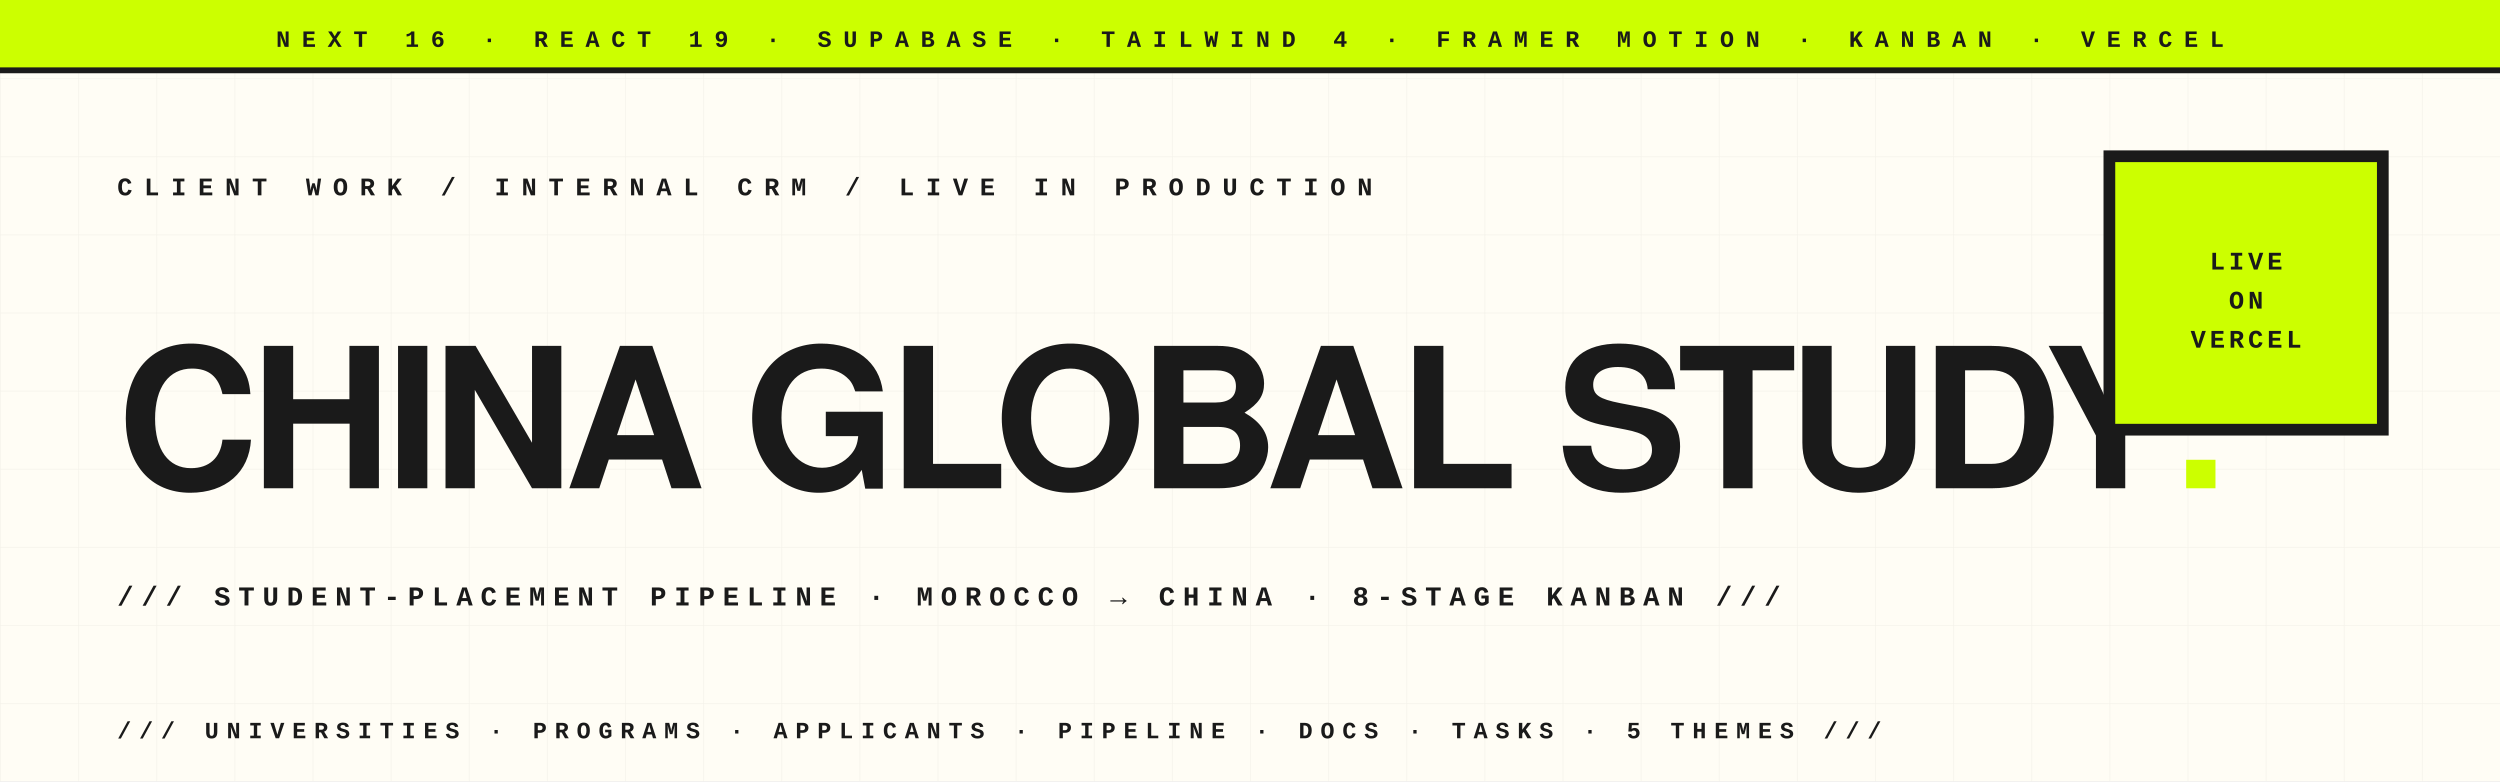
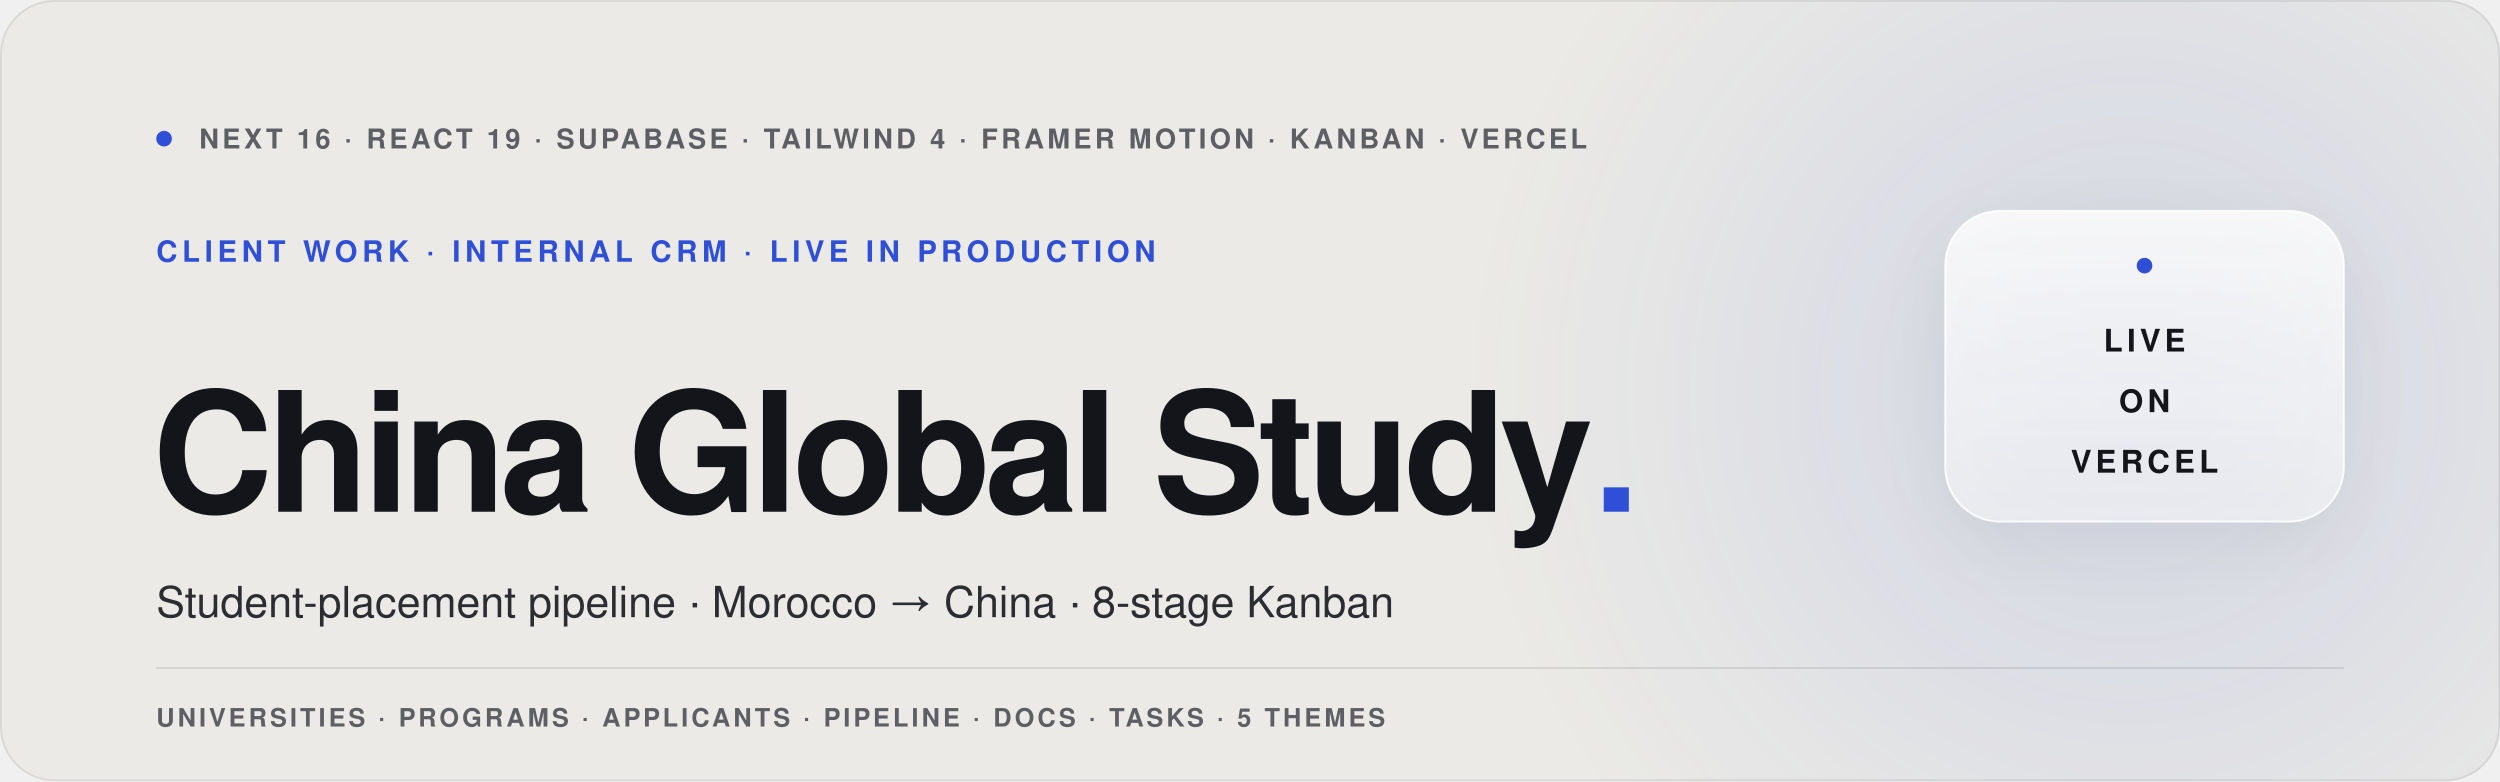
- <svg xmlns="http://www.w3.org/2000/svg" viewBox="0 0 1280 400" width="1280" height="400" role="img" aria-label="China Global Study — client CRM">
+ <svg xmlns="http://www.w3.org/2000/svg" viewBox="0 0 1280 400" width="1280" height="400" role="img" aria-label="China Global Study: client CRM">
  <defs>
-     <pattern id="grid" width="40" height="40" patternUnits="userSpaceOnUse">
-       <path d="M 40 0 L 0 0 0 40" fill="none" stroke="#1A1A1A" stroke-width="0.5" stroke-opacity="0.06" />
-     </pattern>
+     <radialGradient id="glow" gradientUnits="userSpaceOnUse" cx="1090" cy="200" r="340">
+       <stop offset="0" stop-color="#2E4FD6" stop-opacity=".13" />
+       <stop offset="1" stop-color="#2E4FD6" stop-opacity="0" />
+     </radialGradient>
+     <linearGradient id="card" x1="0" y1="0" x2="0" y2="1">
+       <stop offset="0" stop-color="#FFFFFF" stop-opacity=".78" />
+       <stop offset="1" stop-color="#FFFFFF" stop-opacity=".46" />
+     </linearGradient>
+     <filter id="lift" x="-30%" y="-30%" width="160%" height="170%">
+       <feDropShadow dx="0" dy="12" stdDeviation="16" flood-color="#14151A" flood-opacity=".10" />
+     </filter>
    <style>
-       .heading { font-family: 'Helvetica Neue', 'Arial Black', Helvetica, Arial, sans-serif; font-weight: 900; }
-       .mono    { font-family: ui-monospace, 'SF Mono', Menlo, Consolas, 'Courier New', monospace; font-weight: 700; }
+       text { font-family: Satoshi,'Helvetica Neue',Helvetica,Arial,'Liberation Sans',sans-serif; }
    </style>
  </defs>
-   <rect width="1280" height="400" fill="#FFFDF5" />
-   <rect width="1280" height="400" fill="url(#grid)" />
-   <rect x="0" y="0" width="1280" height="36" fill="#CCFF00" />
-   <line x1="0" y1="36" x2="1280" y2="36" stroke="#1A1A1A" stroke-width="3" />
-   <text class="mono" x="640" y="24" text-anchor="middle" font-size="12" fill="#1A1A1A" letter-spacing="6">NEXT 16 · REACT 19 · SUPABASE · TAILWIND 4 · FRAMER MOTION · KANBAN · VERCEL</text>
-   <text class="mono" x="60" y="100" font-size="13" fill="#1A1A1A" letter-spacing="6">CLIENT WORK / INTERNAL CRM / LIVE IN PRODUCTION</text>
-   <text class="heading" x="60" y="250" font-size="100" fill="#1A1A1A" letter-spacing="-4" textLength="1000" lengthAdjust="spacingAndGlyphs">CHINA GLOBAL STUDY<tspan fill="#CCFF00">.</tspan>
+   <rect width="1280" height="400" rx="28" fill="#EBEAE6" />
+   <rect width="1280" height="400" rx="28" fill="url(#glow)" />
+   <rect x="0.5" y="0.5" width="1279" height="399" rx="27.5" fill="none" stroke="#14151A" stroke-opacity=".08" />
+   <circle cx="84" cy="71" r="4" fill="#2E4FD6" />
+   <text x="102" y="76" font-size="14" font-weight="600" letter-spacing="1.68" fill="#5D5F65">NEXT 16 · REACT 19 · SUPABASE · TAILWIND 4 · FRAMER MOTION · KANBAN · VERCEL</text>
+   <text x="80" y="134" font-size="15" font-weight="700" letter-spacing="2.40" fill="#2E4FD6">CLIENT WORK · INTERNAL CRM · LIVE IN PRODUCTION</text>
+   <text x="78" y="262" font-size="85.5" font-weight="700" letter-spacing="-2.99" fill="#14151A">China Global Study<tspan fill="#2E4FD6">.</tspan>
  </text>
-   <text class="mono" x="60" y="310" font-size="14" fill="#1A1A1A" letter-spacing="4">/// STUDENT-PLACEMENT PIPELINE · MOROCCO → CHINA · 8-STAGE KANBAN ///</text>
-   <rect x="1080" y="80" width="140" height="140" fill="#CCFF00" stroke="#1A1A1A" stroke-width="6" />
-   <text class="mono" x="1150" y="138" text-anchor="middle" font-size="13" fill="#1A1A1A" letter-spacing="2">LIVE</text>
-   <text class="mono" x="1150" y="158" text-anchor="middle" font-size="13" fill="#1A1A1A" letter-spacing="2">ON</text>
-   <text class="mono" x="1150" y="178" text-anchor="middle" font-size="13" fill="#1A1A1A" letter-spacing="2">VERCEL</text>
-   <text class="mono" x="60" y="378" font-size="12" fill="#1A1A1A" letter-spacing="4">/// UNIVERSITIES · PROGRAMS · APPLICANTS · PIPELINE · DOCS · TASKS · 5 THEMES ///</text>
+   <text x="80" y="316" font-size="22" font-weight="500" fill="#2B2D33">Student-placement pipeline · Morocco → China · 8-stage Kanban</text>
+   <line x1="80" y1="342" x2="1200" y2="342" stroke="#14151A" stroke-opacity=".10" />
+   <text x="80" y="372" font-size="13" font-weight="600" letter-spacing="1.56" fill="#5D5F65">UNIVERSITIES · PROGRAMS · APPLICANTS · PIPELINE · DOCS · TASKS · 5 THEMES</text>
+   <g filter="url(#lift)">
+     <rect x="996" y="108" width="204" height="159" rx="28" fill="url(#card)" stroke="#FFFFFF" stroke-opacity=".85" />
+   </g>
+   <circle cx="1098" cy="136" r="4" fill="#2E4FD6" />
+   <text x="1098" y="180" text-anchor="middle" font-size="16" font-weight="700" letter-spacing="2.2" fill="#14151A">LIVE</text>
+   <text x="1098" y="211" text-anchor="middle" font-size="16" font-weight="700" letter-spacing="2.2" fill="#14151A">ON</text>
+   <text x="1098" y="242" text-anchor="middle" font-size="16" font-weight="700" letter-spacing="2.2" fill="#14151A">VERCEL</text>
</svg>
